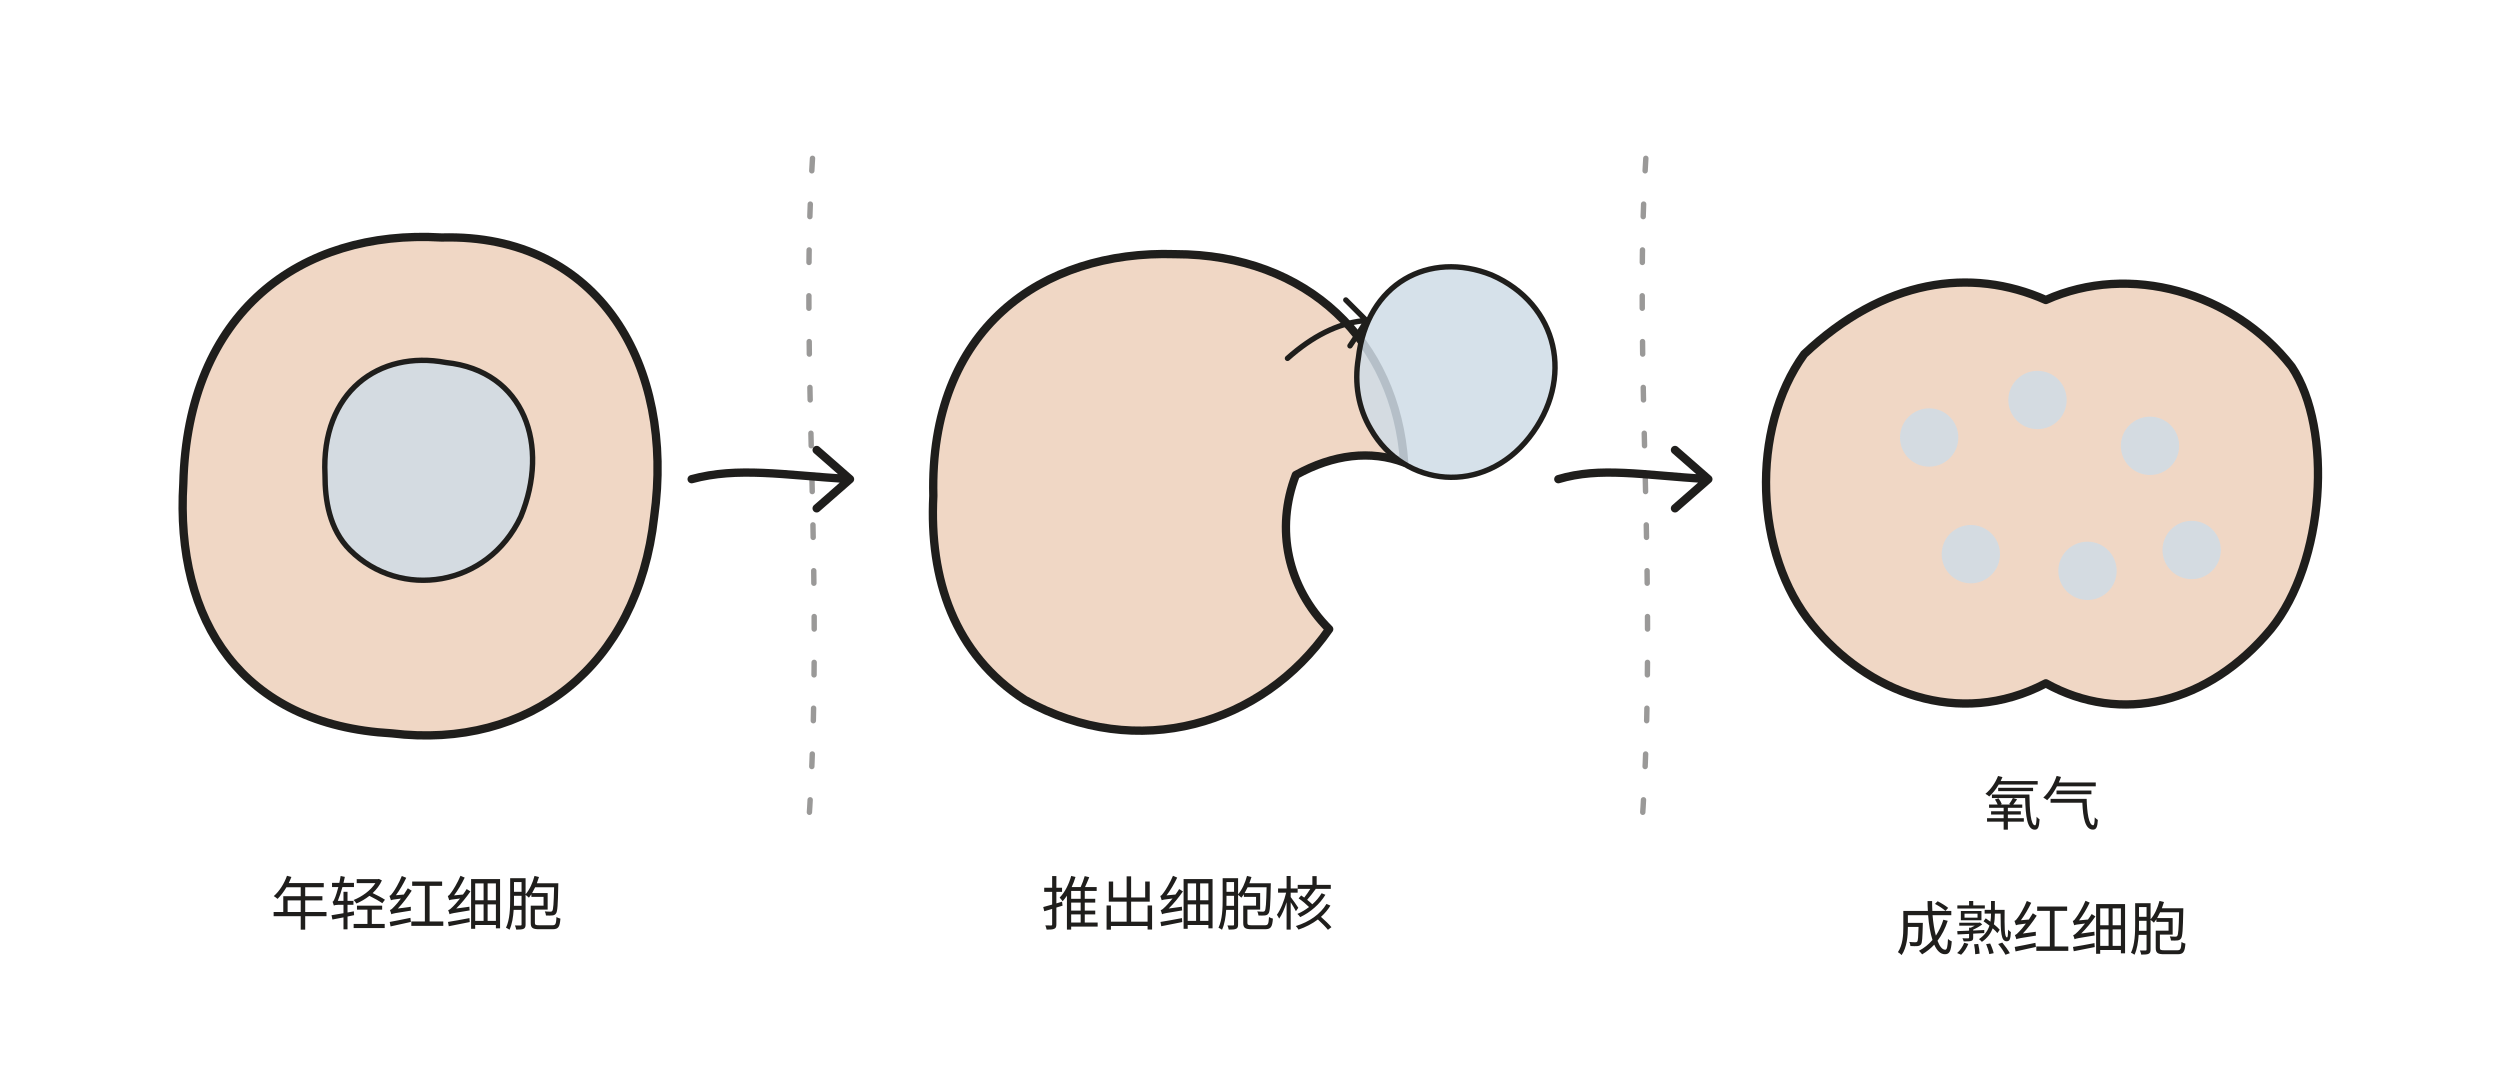
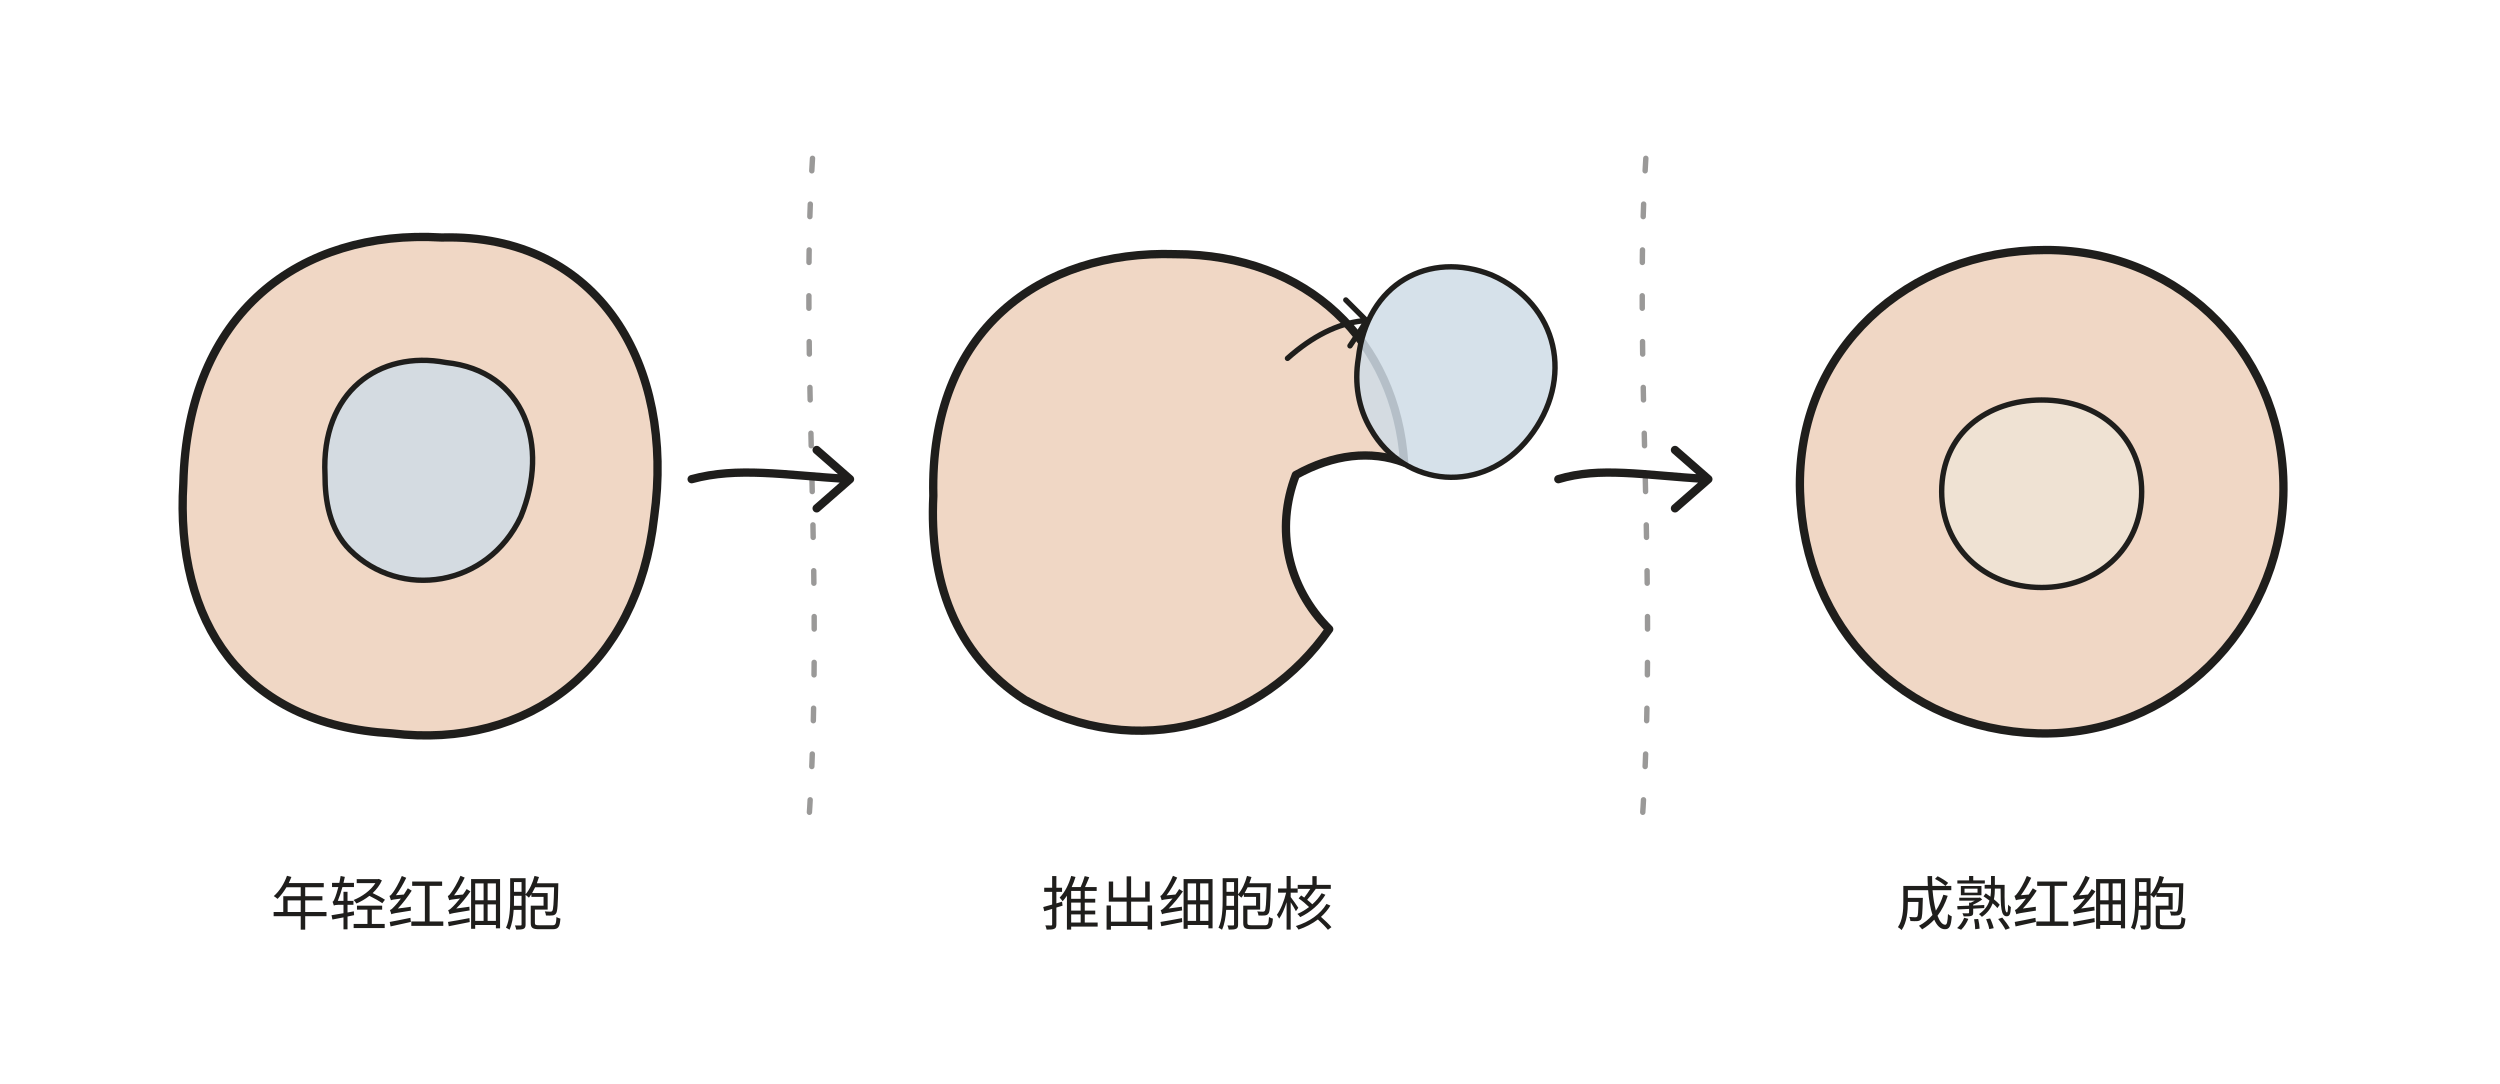
<svg xmlns="http://www.w3.org/2000/svg" viewBox="0 0 600 260" role="img" aria-label="红细胞失去细胞核的三个阶段">
  <path d="M195 38 C192 86 198 142 194 199 M395 38 C392 86 398 142 394 199" fill="none" stroke="#1F1E1C" stroke-width="1.3" stroke-linecap="round" stroke-linejoin="round" stroke-dasharray="3 8" stroke-opacity="0.45" class="k1" />
  <path d="M44 116 C45 75 72 55 106 57 C144 56 162 88 157 124 C153 160 127 180 94 176 C58 174 42 149 44 116 Z" fill="#ECCDB6" fill-opacity="0.8" />
  <path d="M44 116 C45 75 72 55 106 57 C144 56 162 88 157 124 C153 160 127 180 94 176 C58 174 42 149 44 116 Z" fill="none" stroke="#1F1E1C" stroke-width="2" stroke-linecap="round" stroke-linejoin="round" class="k" />
  <path d="M78 114 C77 94 91 84 107 87 C126 89 132 107 125 124 C117 141 96 144 84 132 C79 127 78 120 78 114 Z" fill="#CFDCE6" fill-opacity="0.85" />
  <path d="M78 114 C77 94 91 84 107 87 C126 89 132 107 125 124 C117 141 96 144 84 132 C79 127 78 120 78 114 Z" fill="none" stroke="#1F1E1C" stroke-width="1.3" stroke-linecap="round" stroke-linejoin="round" class="k1" />
  <path d="M224 119 C223 79 250 60 282 61 C314 61 335 82 337 111 C329 108 320 109 311 114 C306 127 309 141 319 151 C303 174 273 183 246 168 C229 157 223 139 224 119 Z" fill="#ECCDB6" fill-opacity="0.8" />
  <path d="M224 119 C223 79 250 60 282 61 C314 61 335 82 337 111 C329 108 320 109 311 114 C306 127 309 141 319 151 C303 174 273 183 246 168 C229 157 223 139 224 119 Z" fill="none" stroke="#1F1E1C" stroke-width="2" stroke-linecap="round" stroke-linejoin="round" class="k" />
  <path d="M326 86 C328 68 343 60 358 66 C374 73 378 91 367 105 C356 119 337 117 329 103 C326 98 325 92 326 86 Z" fill="#CFDCE6" fill-opacity="0.85" />
  <path d="M326 86 C328 68 343 60 358 66 C374 73 378 91 367 105 C356 119 337 117 329 103 C326 98 325 92 326 86 Z" fill="none" stroke="#1F1E1C" stroke-width="1.3" stroke-linecap="round" stroke-linejoin="round" class="k1" />
  <path d="M309 86 Q318 78 327 77 M323 72 L328 77 L324 83" fill="none" stroke="#1F1E1C" stroke-width="1.3" stroke-linecap="round" stroke-linejoin="round" class="k1" />
-   <path d="M433 85 C452 67 473 64 491 72 C511 63 536 70 550 88 C560 103 558 135 545 151 C530 169 509 174 491 164 C470 175 448 166 435 150 C421 133 420 103 433 85 Z" fill="#ECCDB6" fill-opacity="0.8" />
-   <path d="M433 85 C452 67 473 64 491 72 C511 63 536 70 550 88 C560 103 558 135 545 151 C530 169 509 174 491 164 C470 175 448 166 435 150 C421 133 420 103 433 85 Z" fill="none" stroke="#1F1E1C" stroke-width="2" stroke-linecap="round" stroke-linejoin="round" class="k" />
-   <circle cx="463" cy="105" r="7" fill="#CFDCE6" fill-opacity="0.85" />
-   <circle cx="489" cy="96" r="7" fill="#CFDCE6" fill-opacity="0.85" />
-   <circle cx="516" cy="107" r="7" fill="#CFDCE6" fill-opacity="0.85" />
-   <circle cx="473" cy="133" r="7" fill="#CFDCE6" fill-opacity="0.85" />
-   <circle cx="501" cy="137" r="7" fill="#CFDCE6" fill-opacity="0.85" />
-   <circle cx="526" cy="132" r="7" fill="#CFDCE6" fill-opacity="0.85" />
+   <path d="M432 118 C431 84 458 60 491 60 C524 60 549 86 548 119 C547 151 521 177 489 176 C457 175 433 151 432 118 Z" fill="#ECCDB6" fill-opacity="0.8" />
+   <path d="M432 118 C431 84 458 60 491 60 C524 60 549 86 548 119 C547 151 521 177 489 176 C457 175 433 151 432 118 Z" fill="none" stroke="#1F1E1C" stroke-width="2" stroke-linecap="round" stroke-linejoin="round" class="k" />
+   <path d="M466 118 C466 104 477 96 490 96 C504 96 514 105 514 118 C514 132 503 141 490 141 C476 141 466 131 466 118 Z" fill="#EFE4D6" fill-opacity="0.85" />
+   <path d="M466 118 C466 104 477 96 490 96 C504 96 514 105 514 118 C514 132 503 141 490 141 C476 141 466 131 466 118 Z" fill="none" stroke="#1F1E1C" stroke-width="1.3" stroke-linecap="round" stroke-linejoin="round" class="k1" />
  <path d="M166 115 C177 112 188 114 204 115 M196 108 L204 115 L196 122 M374 115 C384 112 394 114 410 115 M402 108 L410 115 L402 122" fill="none" stroke="#1F1E1C" stroke-width="2" stroke-linecap="round" stroke-linejoin="round" class="k" />
  <text x="100" y="222" font-size="14" text-anchor="middle" fill="#1F1E1C">年轻红细胞</text>
  <text x="285" y="222" font-size="14" text-anchor="middle" fill="#1F1E1C">推出细胞核</text>
-   <text x="490" y="198" font-size="14" text-anchor="middle" fill="#1F1E1C">氧气</text>
-   <text x="490" y="228" font-size="14" text-anchor="middle" fill="#1F1E1C">成熟红细胞</text>
+   <text x="490" y="222" font-size="14" text-anchor="middle" fill="#1F1E1C">成熟红细胞</text>
</svg>
